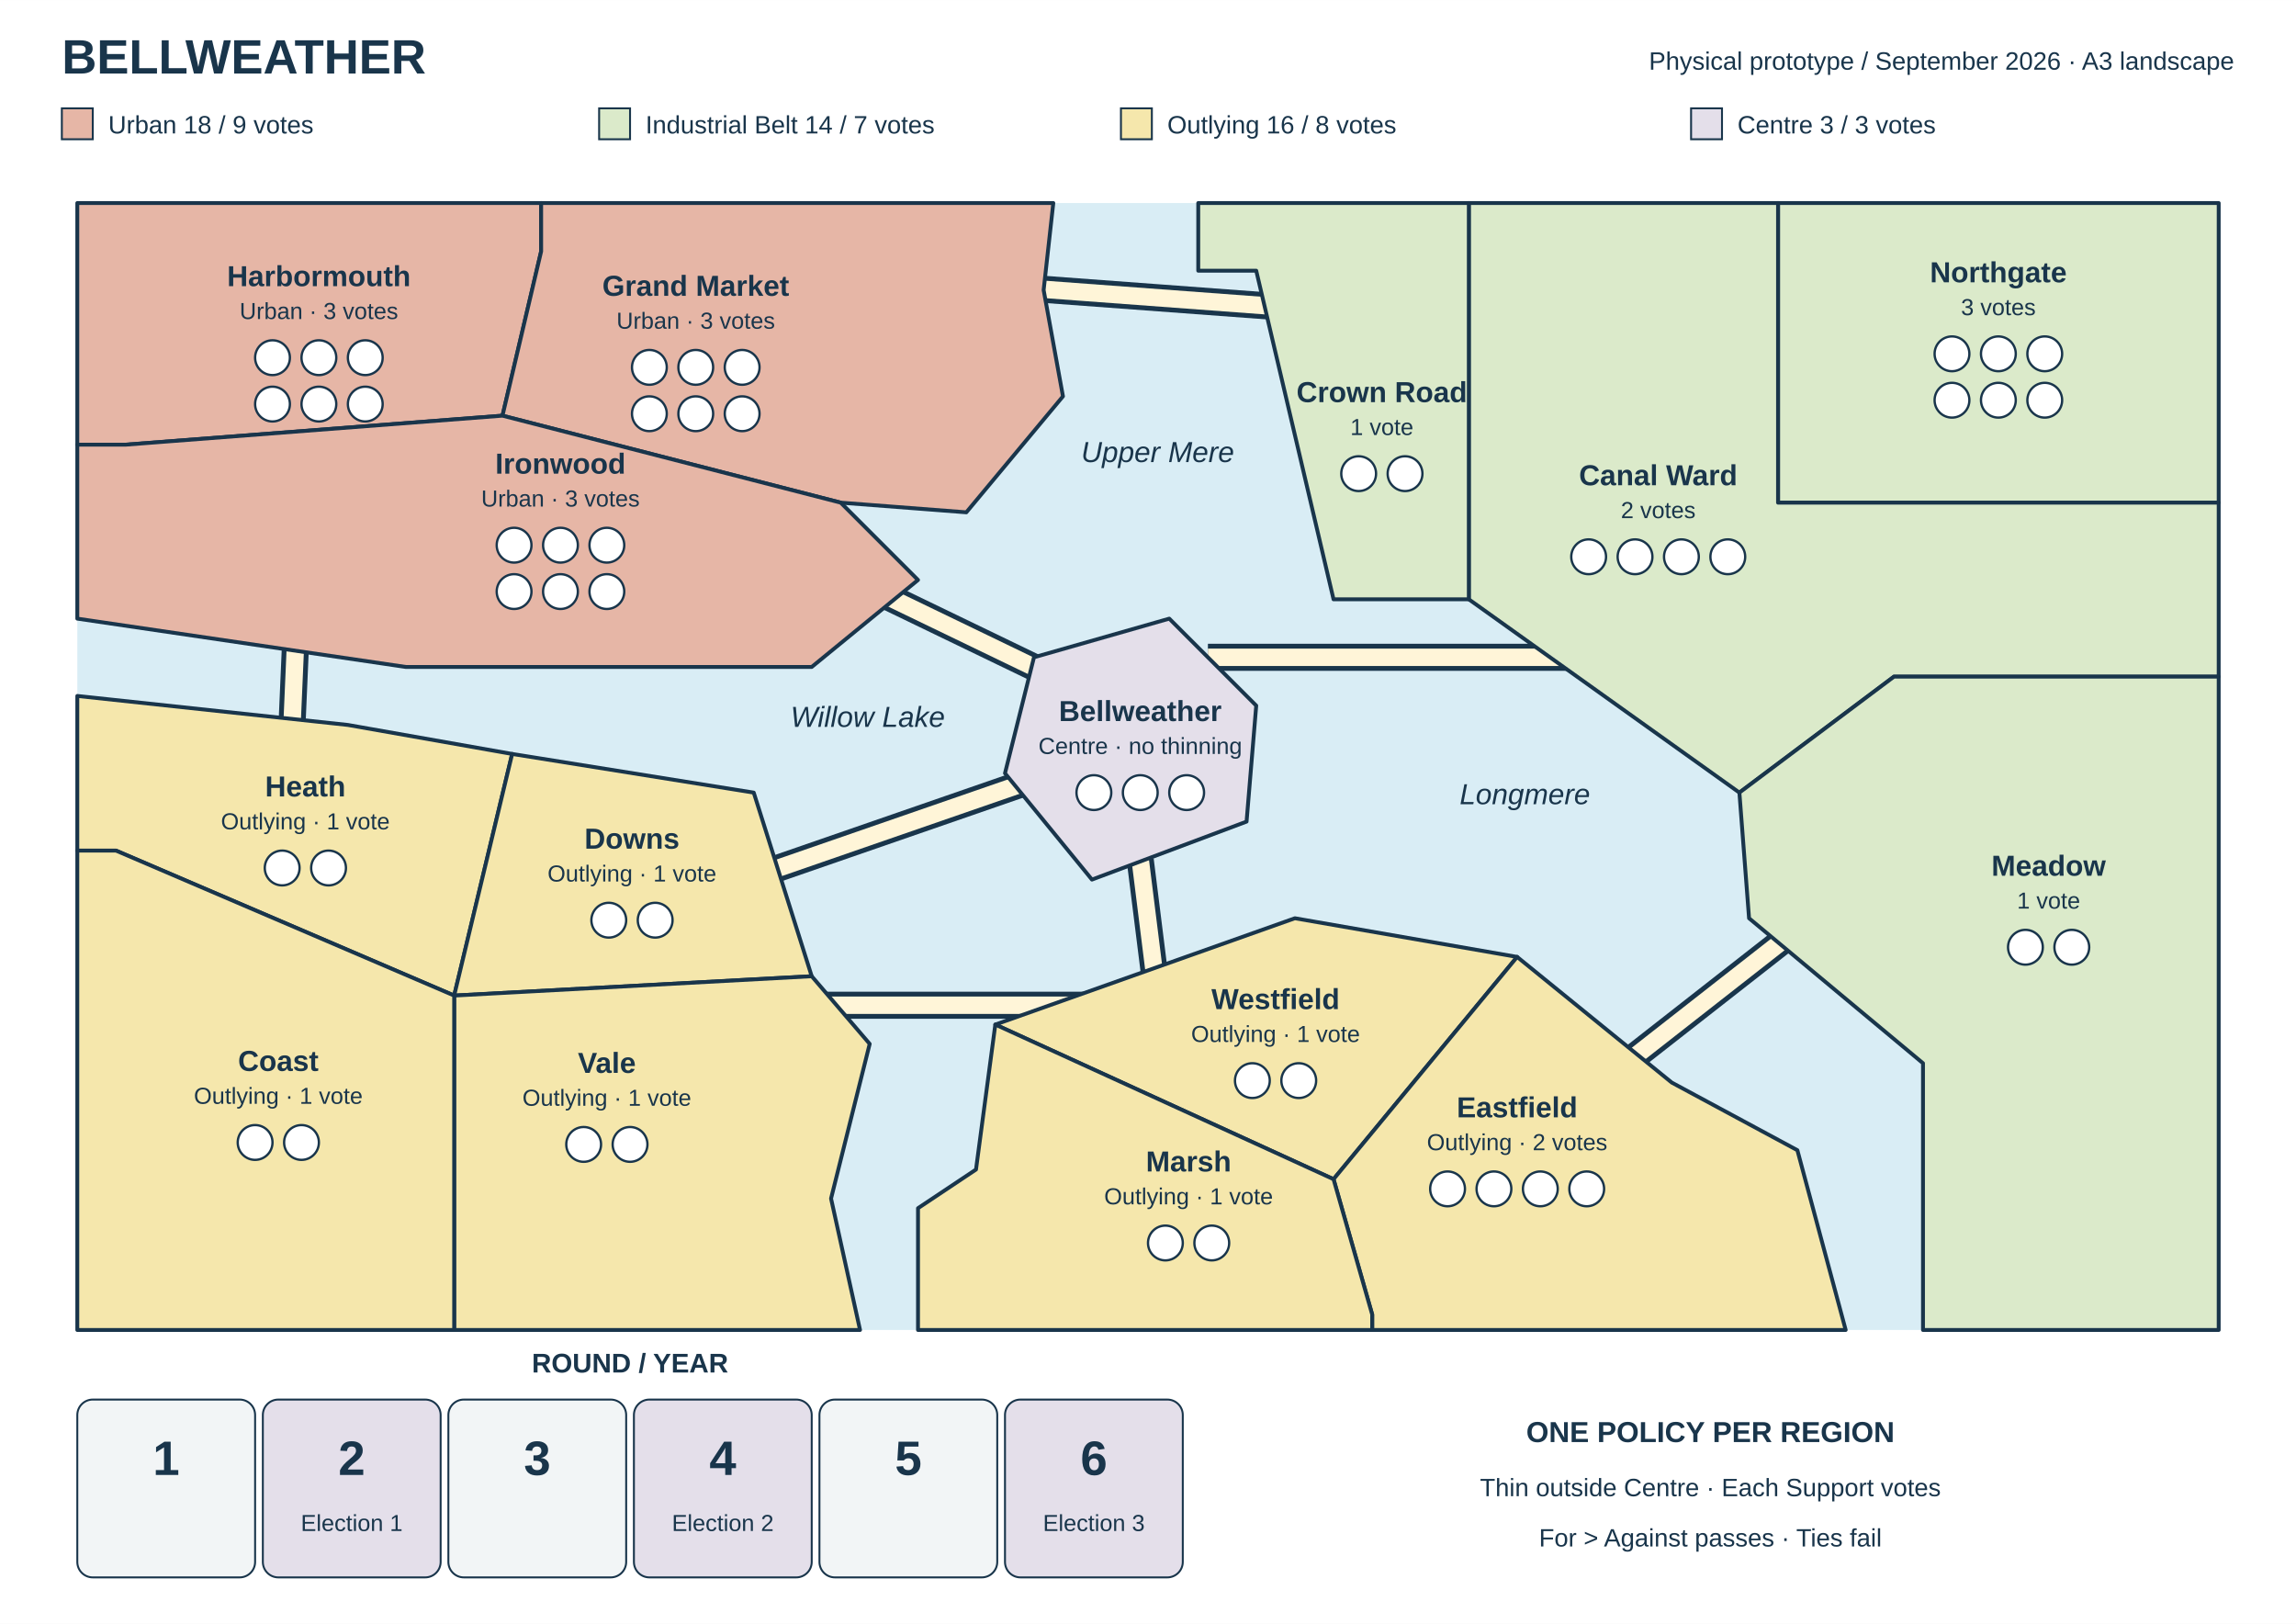
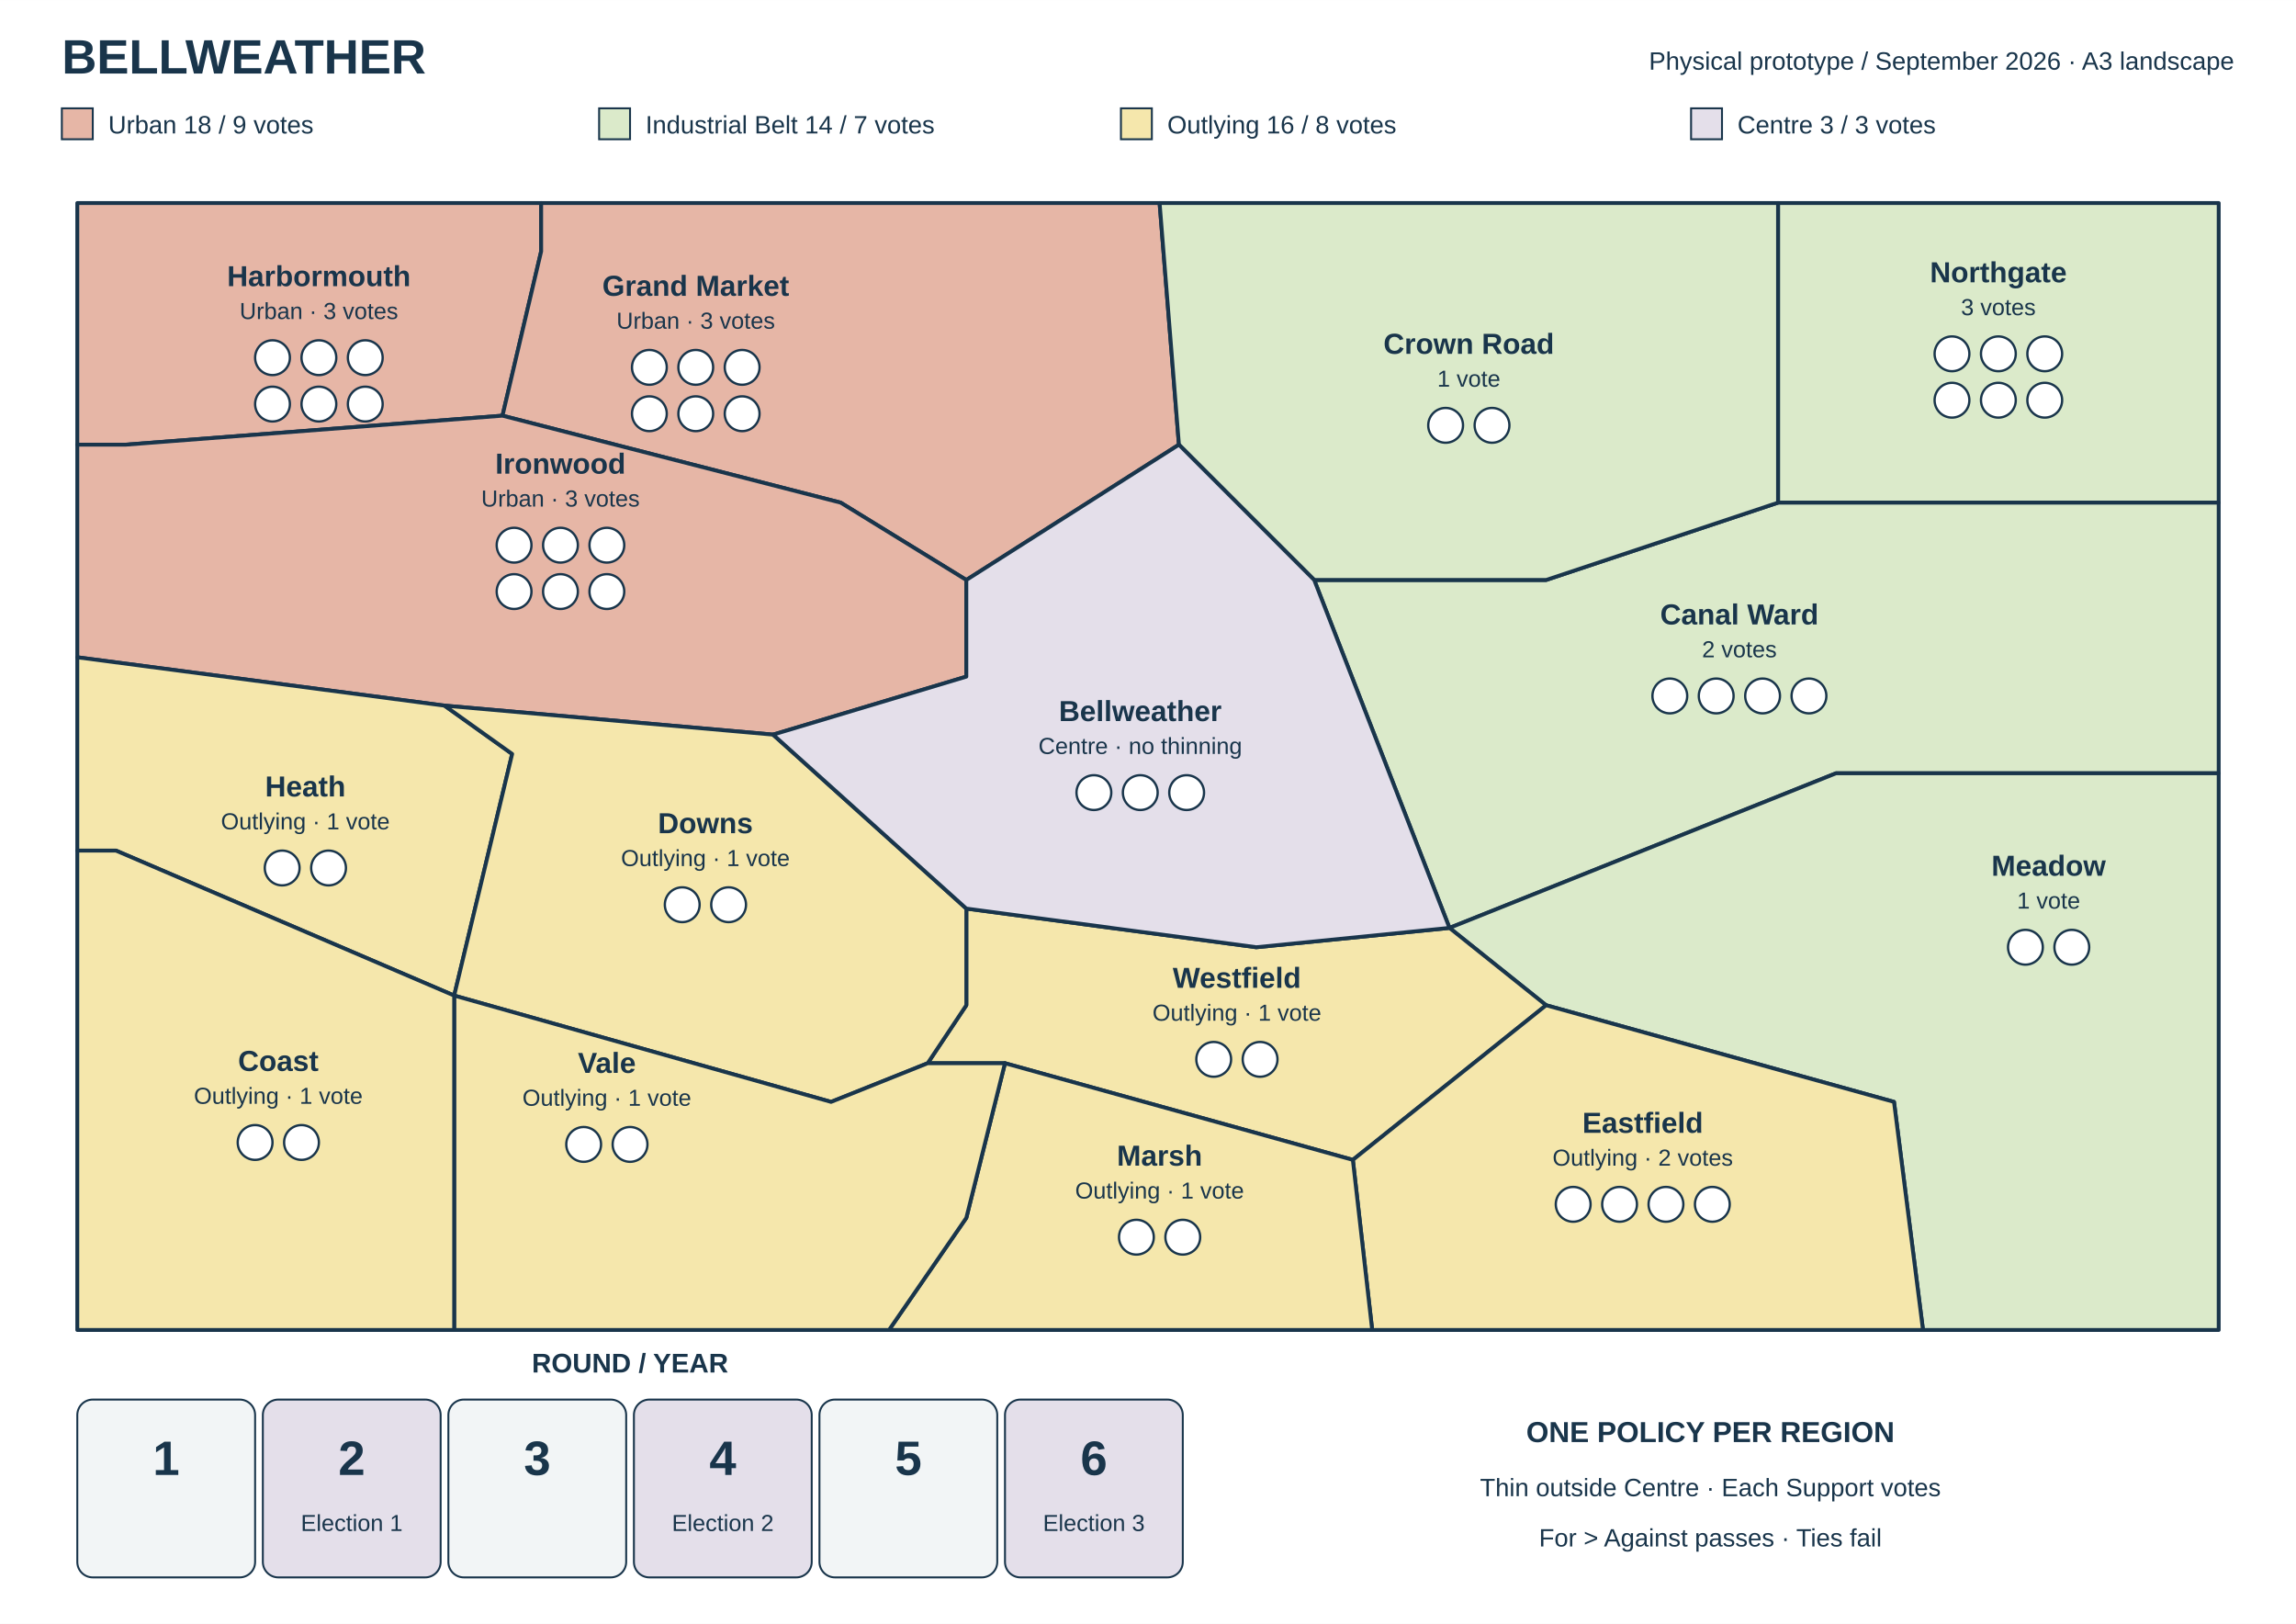
<svg xmlns="http://www.w3.org/2000/svg" width="420mm" height="297mm" viewBox="0 0 1188 840" role="img" aria-labelledby="title desc">
  <style>text{font-family:Arial,sans-serif;fill:#19354b}.name{font-size:15px;font-weight:700}.detail{font-size:12px}</style>
  <rect width="1188" height="840" fill="white" />
  <text x="32" y="38" font-size="25" font-weight="700">BELLWEATHER</text>
  <text x="1156" y="36" text-anchor="end" font-size="13">Physical prototype / September 2026 · A3 landscape</text>
  <rect x="32" y="56" width="16" height="16" fill="#e6b6a6" stroke="#19354b" />
  <text x="56" y="69" font-size="13">Urban 18 / 9 votes</text>
  <rect x="310" y="56" width="16" height="16" fill="#dbeaca" stroke="#19354b" />
  <text x="334" y="69" font-size="13">Industrial Belt 14 / 7 votes</text>
  <rect x="580" y="56" width="16" height="16" fill="#f5e7ac" stroke="#19354b" />
  <text x="604" y="69" font-size="13">Outlying 16 / 8 votes</text>
  <rect x="875" y="56" width="16" height="16" fill="#e4dfea" stroke="#19354b" />
  <text x="899" y="69" font-size="13">Centre 3 / 3 votes</text>
-   <rect x="40" y="105" width="1108" height="583" fill="#d9edf5" />
-   <g data-bridge="B-F">
-     <path d="M 410,140 L 680,160" stroke="#19354b" stroke-width="14" />
-     <path d="M 410,140 L 680,160" stroke="#fff5d8" stroke-width="9" />
-   </g>
-   <g data-bridge="H-J">
-     <path d="M 950,465 L 835,555" stroke="#19354b" stroke-width="14" />
-     <path d="M 950,465 L 835,555" stroke="#fff5d8" stroke-width="9" />
-   </g>
-   <g data-bridge="I-N">
-     <path d="M 580,520 L 405,520" stroke="#19354b" stroke-width="14" />
-     <path d="M 580,520 L 405,520" stroke="#fff5d8" stroke-width="9" />
-   </g>
-   <g data-bridge="L-C">
-     <path d="M 150,400 L 155,285" stroke="#19354b" stroke-width="14" />
-     <path d="M 150,400 L 155,285" stroke="#fff5d8" stroke-width="9" />
-   </g>
-   <g data-bridge="C-X">
-     <path d="M 400,280 L 545,350" stroke="#19354b" stroke-width="14" />
-     <path d="M 400,280 L 545,350" stroke="#fff5d8" stroke-width="9" />
-   </g>
-   <g data-bridge="E-X">
-     <path d="M 830,340 L 625,340" stroke="#19354b" stroke-width="14" />
-     <path d="M 830,340 L 625,340" stroke="#fff5d8" stroke-width="9" />
-   </g>
-   <g data-bridge="I-X">
-     <path d="M 600,525 L 590,445" stroke="#19354b" stroke-width="14" />
-     <path d="M 600,525 L 590,445" stroke="#fff5d8" stroke-width="9" />
-   </g>
-   <g data-bridge="M-X">
-     <path d="M 400,450 L 530,405" stroke="#19354b" stroke-width="14" />
-     <path d="M 400,450 L 530,405" stroke="#fff5d8" stroke-width="9" />
-   </g>
+   <rect x="40" y="105" width="1108" height="583" fill="#f4f1e8" />
  <g data-district="A">
    <polygon points="260.0,215.0 65.0,230.0 40.0,230.0 40.0,105.0 280.0,105.0 280.0,130.0" fill="#e6b6a6" stroke="#19354b" stroke-width="2" stroke-linejoin="round" />
    <text class="name" x="165" y="148" text-anchor="middle">Harbormouth</text>
    <text class="detail" x="165" y="165" text-anchor="middle">Urban · 3 votes</text>
    <circle cx="141.0" cy="185" r="9" fill="white" stroke="#19354b" stroke-width="1.2" />
    <circle cx="165.0" cy="185" r="9" fill="white" stroke="#19354b" stroke-width="1.2" />
    <circle cx="189.0" cy="185" r="9" fill="white" stroke="#19354b" stroke-width="1.2" />
    <circle cx="141.0" cy="209" r="9" fill="white" stroke="#19354b" stroke-width="1.2" />
    <circle cx="165.0" cy="209" r="9" fill="white" stroke="#19354b" stroke-width="1.2" />
    <circle cx="189.0" cy="209" r="9" fill="white" stroke="#19354b" stroke-width="1.2" />
  </g>
  <g data-district="B">
-     <polygon points="260.0,215.0 280.0,130.0 280.0,105.0 545.0,105.0 540.0,150.0 550.0,205.0 500.0,265.0 435.0,260.0" fill="#e6b6a6" stroke="#19354b" stroke-width="2" stroke-linejoin="round" />
+     <polygon points="260.0,215.0 280.0,130.0 280.0,105.0 600.0,105.0 610.0,230.0 500.0,300.0 435.0,260.0" fill="#e6b6a6" stroke="#19354b" stroke-width="2" stroke-linejoin="round" />
    <text class="name" x="360" y="153" text-anchor="middle">Grand Market</text>
    <text class="detail" x="360" y="170" text-anchor="middle">Urban · 3 votes</text>
    <circle cx="336.0" cy="190" r="9" fill="white" stroke="#19354b" stroke-width="1.2" />
    <circle cx="360.0" cy="190" r="9" fill="white" stroke="#19354b" stroke-width="1.2" />
    <circle cx="384.0" cy="190" r="9" fill="white" stroke="#19354b" stroke-width="1.2" />
    <circle cx="336.0" cy="214" r="9" fill="white" stroke="#19354b" stroke-width="1.2" />
    <circle cx="360.0" cy="214" r="9" fill="white" stroke="#19354b" stroke-width="1.2" />
    <circle cx="384.0" cy="214" r="9" fill="white" stroke="#19354b" stroke-width="1.2" />
  </g>
  <g data-district="C">
-     <polygon points="260.0,215.0 435.0,260.0 475.0,300.0 420.0,345.0 210.0,345.0 40.0,320.0 40.0,230.0 65.0,230.0" fill="#e6b6a6" stroke="#19354b" stroke-width="2" stroke-linejoin="round" />
+     <polygon points="260.0,215.0 435.0,260.0 500.0,300.0 500.0,350.0 400.0,380.0 230.0,365.0 40.0,340.0 40.0,230.0 65.0,230.0" fill="#e6b6a6" stroke="#19354b" stroke-width="2" stroke-linejoin="round" />
    <text class="name" x="290" y="245" text-anchor="middle">Ironwood</text>
    <text class="detail" x="290" y="262" text-anchor="middle">Urban · 3 votes</text>
    <circle cx="266.0" cy="282" r="9" fill="white" stroke="#19354b" stroke-width="1.2" />
    <circle cx="290.0" cy="282" r="9" fill="white" stroke="#19354b" stroke-width="1.2" />
    <circle cx="314.0" cy="282" r="9" fill="white" stroke="#19354b" stroke-width="1.2" />
    <circle cx="266.0" cy="306" r="9" fill="white" stroke="#19354b" stroke-width="1.2" />
    <circle cx="290.0" cy="306" r="9" fill="white" stroke="#19354b" stroke-width="1.2" />
    <circle cx="314.0" cy="306" r="9" fill="white" stroke="#19354b" stroke-width="1.2" />
  </g>
  <g data-district="D">
    <polygon points="920.0,105.0 1148.0,105.0 1148.0,260.0 920.0,260.0" fill="#dbeaca" stroke="#19354b" stroke-width="2" stroke-linejoin="round" />
    <text class="name" x="1034" y="146" text-anchor="middle">Northgate</text>
    <text class="detail" x="1034" y="163" text-anchor="middle">3 votes</text>
    <circle cx="1010.0" cy="183" r="9" fill="white" stroke="#19354b" stroke-width="1.2" />
    <circle cx="1034.0" cy="183" r="9" fill="white" stroke="#19354b" stroke-width="1.2" />
    <circle cx="1058.0" cy="183" r="9" fill="white" stroke="#19354b" stroke-width="1.2" />
    <circle cx="1010.0" cy="207" r="9" fill="white" stroke="#19354b" stroke-width="1.2" />
    <circle cx="1034.0" cy="207" r="9" fill="white" stroke="#19354b" stroke-width="1.2" />
    <circle cx="1058.0" cy="207" r="9" fill="white" stroke="#19354b" stroke-width="1.2" />
  </g>
  <g data-district="E">
-     <polygon points="760.0,105.0 920.0,105.0 920.0,260.0 1148.0,260.0 1148.0,350.0 980.0,350.0 900.0,410.0 760.0,310.0" fill="#dbeaca" stroke="#19354b" stroke-width="2" stroke-linejoin="round" />
-     <text class="name" x="858" y="251" text-anchor="middle">Canal Ward</text>
-     <text class="detail" x="858" y="268" text-anchor="middle">2 votes</text>
-     <circle cx="822.0" cy="288" r="9" fill="white" stroke="#19354b" stroke-width="1.2" />
-     <circle cx="846.0" cy="288" r="9" fill="white" stroke="#19354b" stroke-width="1.2" />
-     <circle cx="870.0" cy="288" r="9" fill="white" stroke="#19354b" stroke-width="1.2" />
-     <circle cx="894.0" cy="288" r="9" fill="white" stroke="#19354b" stroke-width="1.2" />
+     <polygon points="920.0,260.0 1148.0,260.0 1148.0,400.0 950.0,400.0 750.0,480.0 680.0,300.0 800.0,300.0" fill="#dbeaca" stroke="#19354b" stroke-width="2" stroke-linejoin="round" />
+     <text class="name" x="900" y="323" text-anchor="middle">Canal Ward</text>
+     <text class="detail" x="900" y="340" text-anchor="middle">2 votes</text>
+     <circle cx="864.0" cy="360" r="9" fill="white" stroke="#19354b" stroke-width="1.2" />
+     <circle cx="888.0" cy="360" r="9" fill="white" stroke="#19354b" stroke-width="1.2" />
+     <circle cx="912.0" cy="360" r="9" fill="white" stroke="#19354b" stroke-width="1.2" />
+     <circle cx="936.0" cy="360" r="9" fill="white" stroke="#19354b" stroke-width="1.2" />
  </g>
  <g data-district="F">
-     <polygon points="620.0,105.0 760.0,105.0 760.0,310.0 690.0,310.0 650.0,140.0 620.0,140.0" fill="#dbeaca" stroke="#19354b" stroke-width="2" stroke-linejoin="round" />
-     <text class="name" x="715" y="208" text-anchor="middle">Crown Road</text>
-     <text class="detail" x="715" y="225" text-anchor="middle">1 vote</text>
-     <circle cx="703.0" cy="245" r="9" fill="white" stroke="#19354b" stroke-width="1.2" />
-     <circle cx="727.0" cy="245" r="9" fill="white" stroke="#19354b" stroke-width="1.2" />
+     <polygon points="600.0,105.0 920.0,105.0 920.0,260.0 800.0,300.0 680.0,300.0 610.0,230.0" fill="#dbeaca" stroke="#19354b" stroke-width="2" stroke-linejoin="round" />
+     <text class="name" x="760" y="183" text-anchor="middle">Crown Road</text>
+     <text class="detail" x="760" y="200" text-anchor="middle">1 vote</text>
+     <circle cx="748.0" cy="220" r="9" fill="white" stroke="#19354b" stroke-width="1.2" />
+     <circle cx="772.0" cy="220" r="9" fill="white" stroke="#19354b" stroke-width="1.2" />
  </g>
  <g data-district="H">
-     <polygon points="980.0,350.0 1148.0,350.0 1148.0,688.0 995.0,688.0 995.0,550.0 905.0,475.0 900.0,410.0" fill="#dbeaca" stroke="#19354b" stroke-width="2" stroke-linejoin="round" />
+     <polygon points="950.0,400.0 1148.0,400.0 1148.0,688.0 995.0,688.0 980.0,570.0 800.0,520.0 750.0,480.0" fill="#dbeaca" stroke="#19354b" stroke-width="2" stroke-linejoin="round" />
    <text class="name" x="1060" y="453" text-anchor="middle">Meadow</text>
    <text class="detail" x="1060" y="470" text-anchor="middle">1 vote</text>
    <circle cx="1048.0" cy="490" r="9" fill="white" stroke="#19354b" stroke-width="1.2" />
    <circle cx="1072.0" cy="490" r="9" fill="white" stroke="#19354b" stroke-width="1.2" />
  </g>
  <g data-district="I">
-     <polygon points="690.0,610.0 515.0,530.0 670.0,475.0 785.0,495.0" fill="#f5e7ac" stroke="#19354b" stroke-width="2" stroke-linejoin="round" />
-     <text class="name" x="660" y="522" text-anchor="middle">Westfield</text>
-     <text class="detail" x="660" y="539" text-anchor="middle">Outlying · 1 vote</text>
-     <circle cx="648.0" cy="559" r="9" fill="white" stroke="#19354b" stroke-width="1.2" />
-     <circle cx="672.0" cy="559" r="9" fill="white" stroke="#19354b" stroke-width="1.2" />
+     <polygon points="650.0,490.0 750.0,480.0 800.0,520.0 700.0,600.0 520.0,550.0 480.0,550.0 500.0,520.0 500.0,470.0" fill="#f5e7ac" stroke="#19354b" stroke-width="2" stroke-linejoin="round" />
+     <text class="name" x="640" y="511" text-anchor="middle">Westfield</text>
+     <text class="detail" x="640" y="528" text-anchor="middle">Outlying · 1 vote</text>
+     <circle cx="628.0" cy="548" r="9" fill="white" stroke="#19354b" stroke-width="1.2" />
+     <circle cx="652.0" cy="548" r="9" fill="white" stroke="#19354b" stroke-width="1.2" />
  </g>
  <g data-district="J">
-     <polygon points="690.0,610.0 785.0,495.0 865.0,560.0 930.0,595.0 955.0,688.0 710.0,688.0 710.0,680.0" fill="#f5e7ac" stroke="#19354b" stroke-width="2" stroke-linejoin="round" />
-     <text class="name" x="785" y="578" text-anchor="middle">Eastfield</text>
-     <text class="detail" x="785" y="595" text-anchor="middle">Outlying · 2 votes</text>
-     <circle cx="749.0" cy="615" r="9" fill="white" stroke="#19354b" stroke-width="1.2" />
-     <circle cx="773.0" cy="615" r="9" fill="white" stroke="#19354b" stroke-width="1.2" />
-     <circle cx="797.0" cy="615" r="9" fill="white" stroke="#19354b" stroke-width="1.2" />
-     <circle cx="821.0" cy="615" r="9" fill="white" stroke="#19354b" stroke-width="1.2" />
+     <polygon points="800.0,520.0 980.0,570.0 995.0,688.0 710.0,688.0 700.0,600.0" fill="#f5e7ac" stroke="#19354b" stroke-width="2" stroke-linejoin="round" />
+     <text class="name" x="850" y="586" text-anchor="middle">Eastfield</text>
+     <text class="detail" x="850" y="603" text-anchor="middle">Outlying · 2 votes</text>
+     <circle cx="814.0" cy="623" r="9" fill="white" stroke="#19354b" stroke-width="1.2" />
+     <circle cx="838.0" cy="623" r="9" fill="white" stroke="#19354b" stroke-width="1.2" />
+     <circle cx="862.0" cy="623" r="9" fill="white" stroke="#19354b" stroke-width="1.2" />
+     <circle cx="886.0" cy="623" r="9" fill="white" stroke="#19354b" stroke-width="1.2" />
  </g>
  <g data-district="K">
-     <polygon points="690.0,610.0 710.0,680.0 710.0,688.0 475.0,688.0 475.0,625.0 505.0,605.0 515.0,530.0" fill="#f5e7ac" stroke="#19354b" stroke-width="2" stroke-linejoin="round" />
-     <text class="name" x="615" y="606" text-anchor="middle">Marsh</text>
-     <text class="detail" x="615" y="623" text-anchor="middle">Outlying · 1 vote</text>
-     <circle cx="603.0" cy="643" r="9" fill="white" stroke="#19354b" stroke-width="1.2" />
-     <circle cx="627.0" cy="643" r="9" fill="white" stroke="#19354b" stroke-width="1.2" />
+     <polygon points="700.0,600.0 710.0,688.0 460.0,688.0 500.0,630.0 520.0,550.0" fill="#f5e7ac" stroke="#19354b" stroke-width="2" stroke-linejoin="round" />
+     <text class="name" x="600" y="603" text-anchor="middle">Marsh</text>
+     <text class="detail" x="600" y="620" text-anchor="middle">Outlying · 1 vote</text>
+     <circle cx="588.0" cy="640" r="9" fill="white" stroke="#19354b" stroke-width="1.2" />
+     <circle cx="612.0" cy="640" r="9" fill="white" stroke="#19354b" stroke-width="1.2" />
  </g>
  <g data-district="L">
-     <polygon points="235.0,515.0 60.0,440.0 40.0,440.0 40.0,360.0 180.0,375.0 265.0,390.0" fill="#f5e7ac" stroke="#19354b" stroke-width="2" stroke-linejoin="round" />
+     <polygon points="40.0,340.0 230.0,365.0 265.0,390.0 235.0,515.0 60.0,440.0 40.0,440.0" fill="#f5e7ac" stroke="#19354b" stroke-width="2" stroke-linejoin="round" />
    <text class="name" x="158" y="412" text-anchor="middle">Heath</text>
    <text class="detail" x="158" y="429" text-anchor="middle">Outlying · 1 vote</text>
    <circle cx="146.0" cy="449" r="9" fill="white" stroke="#19354b" stroke-width="1.2" />
    <circle cx="170.0" cy="449" r="9" fill="white" stroke="#19354b" stroke-width="1.2" />
  </g>
  <g data-district="M">
-     <polygon points="235.0,515.0 265.0,390.0 390.0,410.0 420.0,505.0" fill="#f5e7ac" stroke="#19354b" stroke-width="2" stroke-linejoin="round" />
-     <text class="name" x="327" y="439" text-anchor="middle">Downs</text>
-     <text class="detail" x="327" y="456" text-anchor="middle">Outlying · 1 vote</text>
-     <circle cx="315.0" cy="476" r="9" fill="white" stroke="#19354b" stroke-width="1.2" />
-     <circle cx="339.0" cy="476" r="9" fill="white" stroke="#19354b" stroke-width="1.2" />
+     <polygon points="400.0,380.0 500.0,470.0 500.0,520.0 480.0,550.0 430.0,570.0 235.0,515.0 265.0,390.0 230.0,365.0" fill="#f5e7ac" stroke="#19354b" stroke-width="2" stroke-linejoin="round" />
+     <text class="name" x="365" y="431" text-anchor="middle">Downs</text>
+     <text class="detail" x="365" y="448" text-anchor="middle">Outlying · 1 vote</text>
+     <circle cx="353.0" cy="468" r="9" fill="white" stroke="#19354b" stroke-width="1.2" />
+     <circle cx="377.0" cy="468" r="9" fill="white" stroke="#19354b" stroke-width="1.2" />
  </g>
  <g data-district="N">
-     <polygon points="235.0,515.0 420.0,505.0 450.0,540.0 430.0,620.0 445.0,688.0 235.0,688.0 235.0,665.0" fill="#f5e7ac" stroke="#19354b" stroke-width="2" stroke-linejoin="round" />
+     <polygon points="235.0,515.0 430.0,570.0 480.0,550.0 520.0,550.0 500.0,630.0 460.0,688.0 235.0,688.0 235.0,665.0" fill="#f5e7ac" stroke="#19354b" stroke-width="2" stroke-linejoin="round" />
    <text class="name" x="314" y="555" text-anchor="middle">Vale</text>
    <text class="detail" x="314" y="572" text-anchor="middle">Outlying · 1 vote</text>
    <circle cx="302.0" cy="592" r="9" fill="white" stroke="#19354b" stroke-width="1.2" />
    <circle cx="326.0" cy="592" r="9" fill="white" stroke="#19354b" stroke-width="1.2" />
  </g>
  <g data-district="O">
    <polygon points="235.0,515.0 235.0,665.0 235.0,688.0 40.0,688.0 40.0,440.0 60.0,440.0" fill="#f5e7ac" stroke="#19354b" stroke-width="2" stroke-linejoin="round" />
    <text class="name" x="144" y="554" text-anchor="middle">Coast</text>
    <text class="detail" x="144" y="571" text-anchor="middle">Outlying · 1 vote</text>
    <circle cx="132.0" cy="591" r="9" fill="white" stroke="#19354b" stroke-width="1.2" />
    <circle cx="156.0" cy="591" r="9" fill="white" stroke="#19354b" stroke-width="1.2" />
  </g>
  <g data-district="X">
-     <polygon points="535.0,340.0 605.0,320.0 650.0,365.0 645.0,425.0 565.0,455.0 520.0,400.0" fill="#e4dfea" stroke="#19354b" stroke-width="2" stroke-linejoin="round" />
+     <polygon points="500.0,300.0 610.0,230.0 680.0,300.0 750.0,480.0 650.0,490.0 500.0,470.0 400.0,380.0 500.0,350.0" fill="#e4dfea" stroke="#19354b" stroke-width="2" stroke-linejoin="round" />
    <text class="name" x="590" y="373" text-anchor="middle">Bellweather</text>
    <text class="detail" x="590" y="390" text-anchor="middle">Centre · no thinning</text>
    <circle cx="566.0" cy="410" r="9" fill="white" stroke="#19354b" stroke-width="1.2" />
    <circle cx="590.0" cy="410" r="9" fill="white" stroke="#19354b" stroke-width="1.2" />
    <circle cx="614.0" cy="410" r="9" fill="white" stroke="#19354b" stroke-width="1.2" />
  </g>
-   <text x="599" y="239" text-anchor="middle" font-size="15" font-style="italic" fill="#355564">Upper Mere</text>
-   <text x="449" y="376" text-anchor="middle" font-size="15" font-style="italic" fill="#355564">Willow Lake</text>
-   <text x="789" y="416" text-anchor="middle" font-size="15" font-style="italic" fill="#355564">Longmere</text>
  <g font-family="Arial,sans-serif" fill="#19354b" text-anchor="middle">
    <text x="326" y="710" font-size="14" font-weight="700">ROUND / YEAR</text>
    <rect x="40" y="724" width="92" height="92" rx="8" fill="#f2f5f6" stroke="#19354b" />
    <text x="86" y="763" font-size="25" font-weight="700">1</text>
    <rect x="136" y="724" width="92" height="92" rx="8" fill="#e4dfea" stroke="#19354b" />
    <text x="182" y="763" font-size="25" font-weight="700">2</text>
    <text x="182" y="792" font-size="12">Election 1</text>
    <rect x="232" y="724" width="92" height="92" rx="8" fill="#f2f5f6" stroke="#19354b" />
    <text x="278" y="763" font-size="25" font-weight="700">3</text>
    <rect x="328" y="724" width="92" height="92" rx="8" fill="#e4dfea" stroke="#19354b" />
    <text x="374" y="763" font-size="25" font-weight="700">4</text>
    <text x="374" y="792" font-size="12">Election 2</text>
    <rect x="424" y="724" width="92" height="92" rx="8" fill="#f2f5f6" stroke="#19354b" />
    <text x="470" y="763" font-size="25" font-weight="700">5</text>
    <rect x="520" y="724" width="92" height="92" rx="8" fill="#e4dfea" stroke="#19354b" />
    <text x="566" y="763" font-size="25" font-weight="700">6</text>
    <text x="566" y="792" font-size="12">Election 3</text>
    <text x="885" y="746" font-size="15" font-weight="700">ONE POLICY PER REGION</text>
    <text x="885" y="774" font-size="13">Thin outside Centre · Each Support votes</text>
    <text x="885" y="800" font-size="13">For &gt; Against passes · Ties fail</text>
  </g>
</svg>
